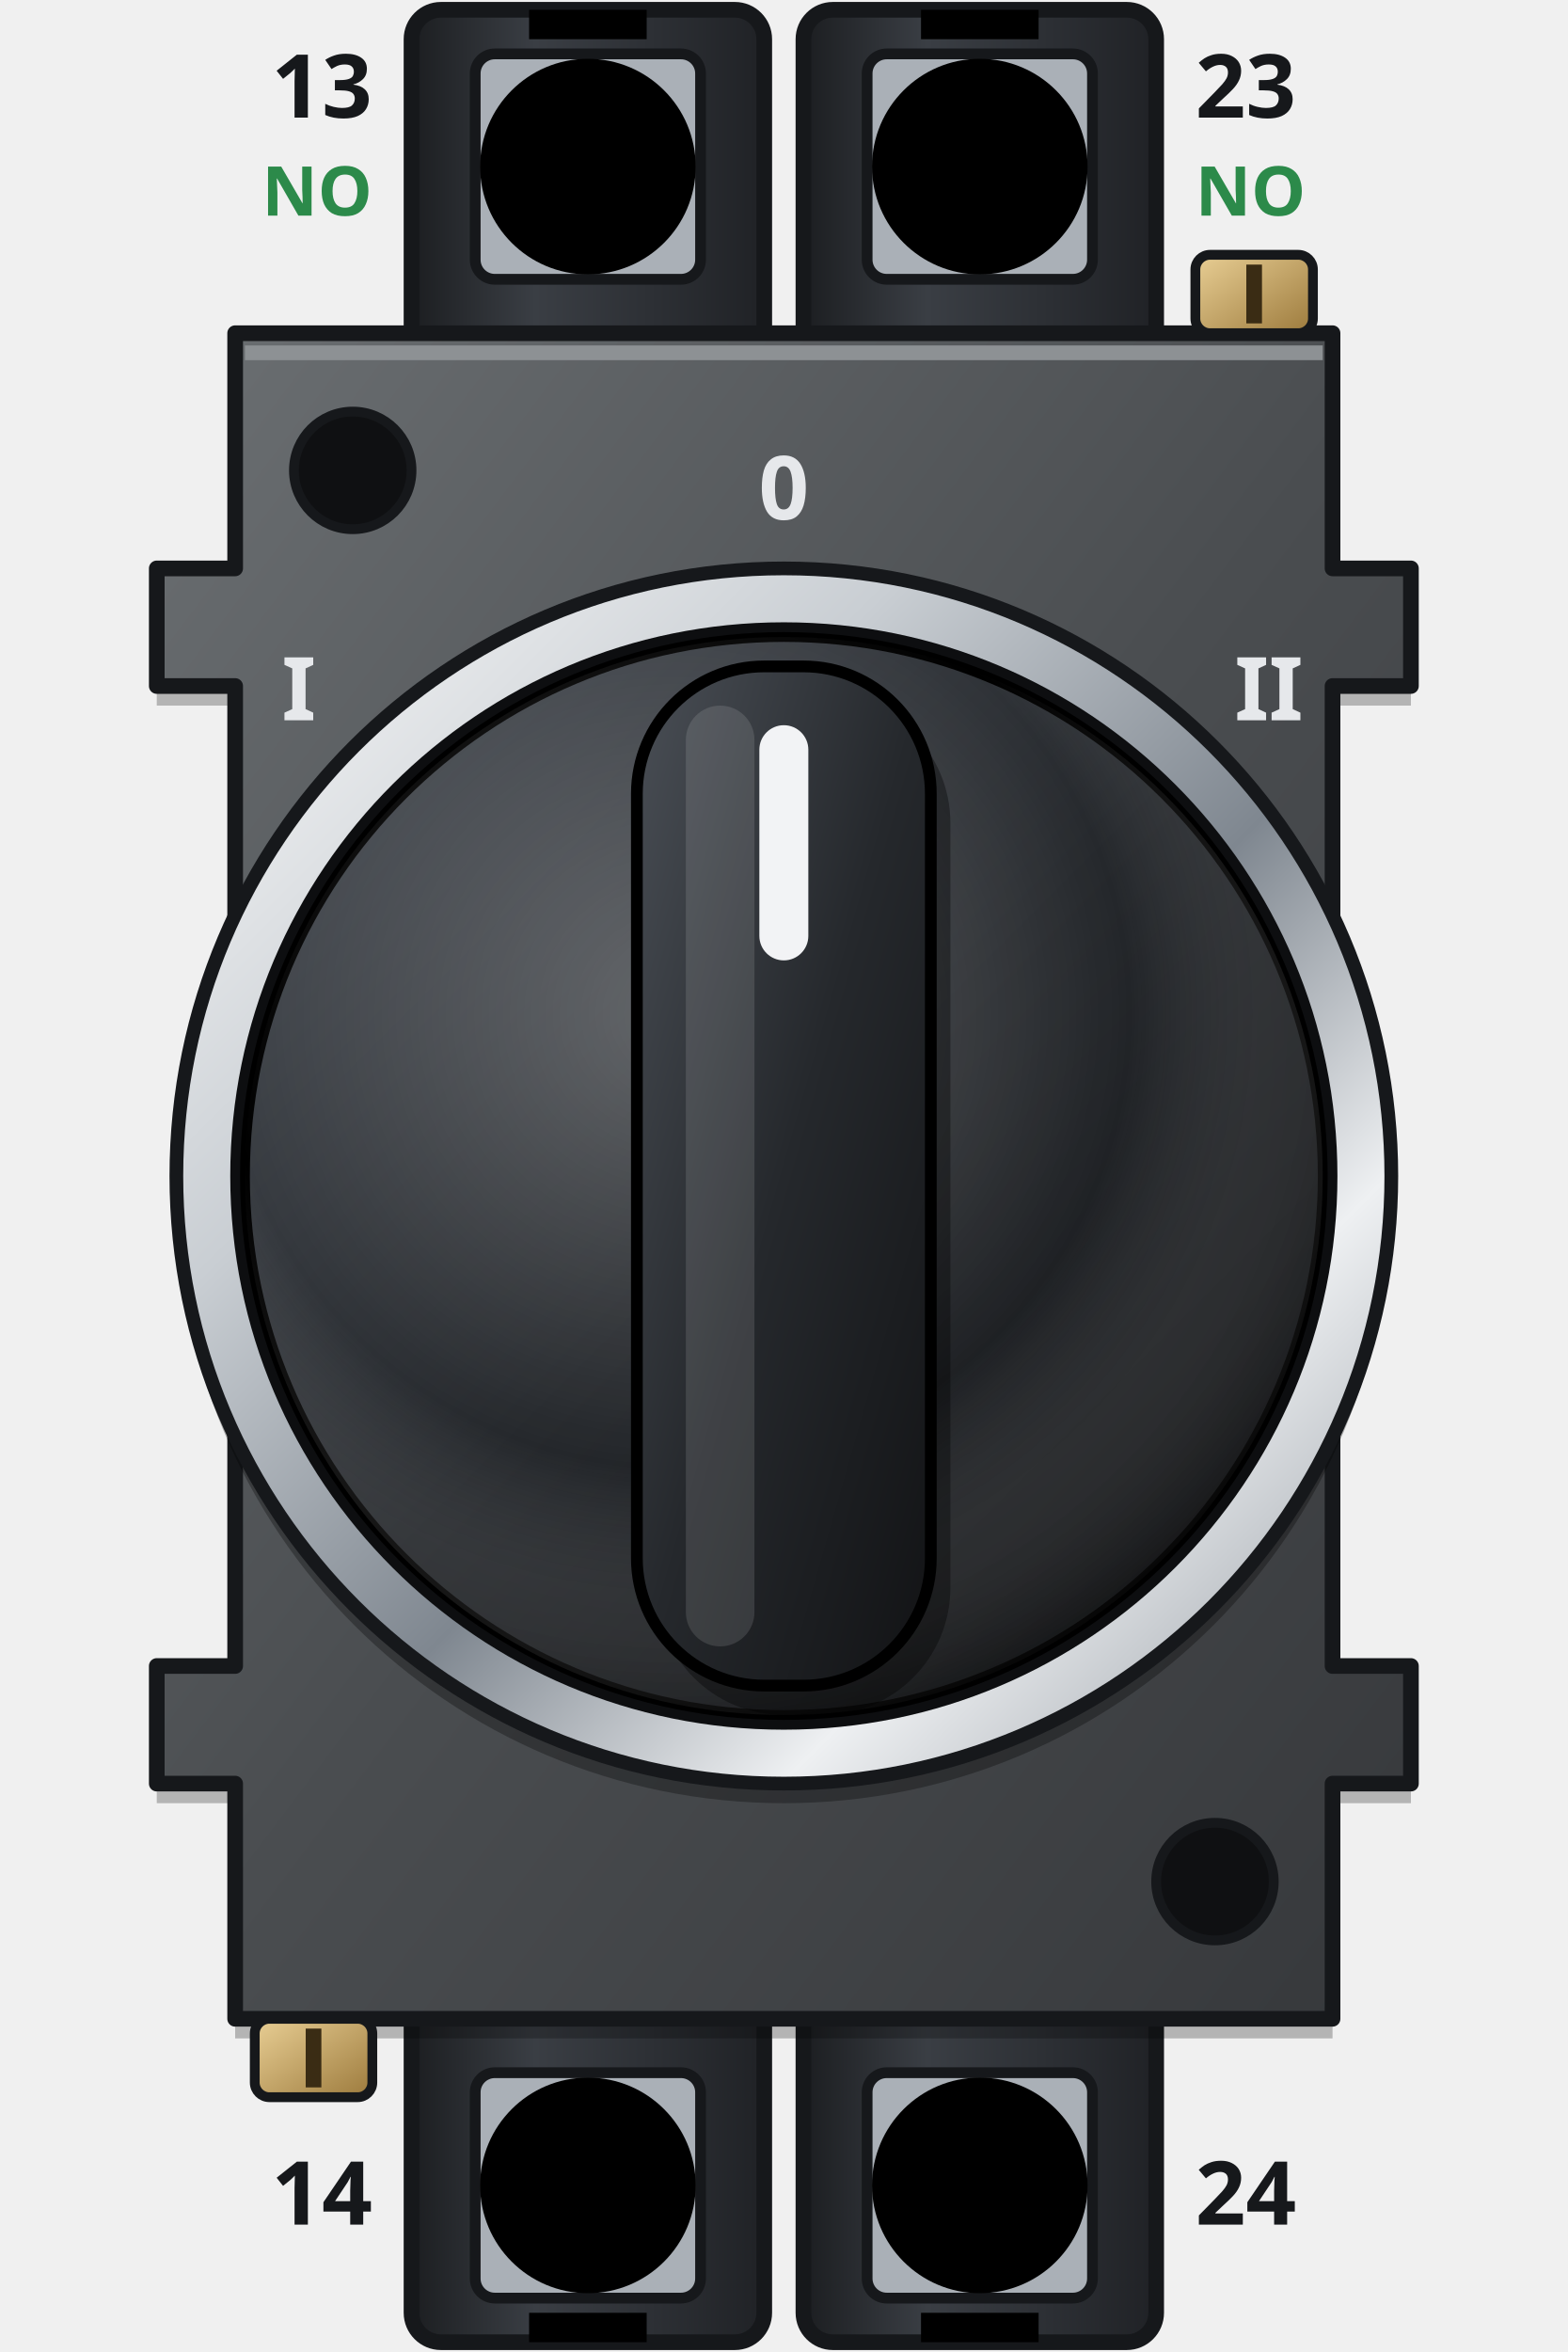
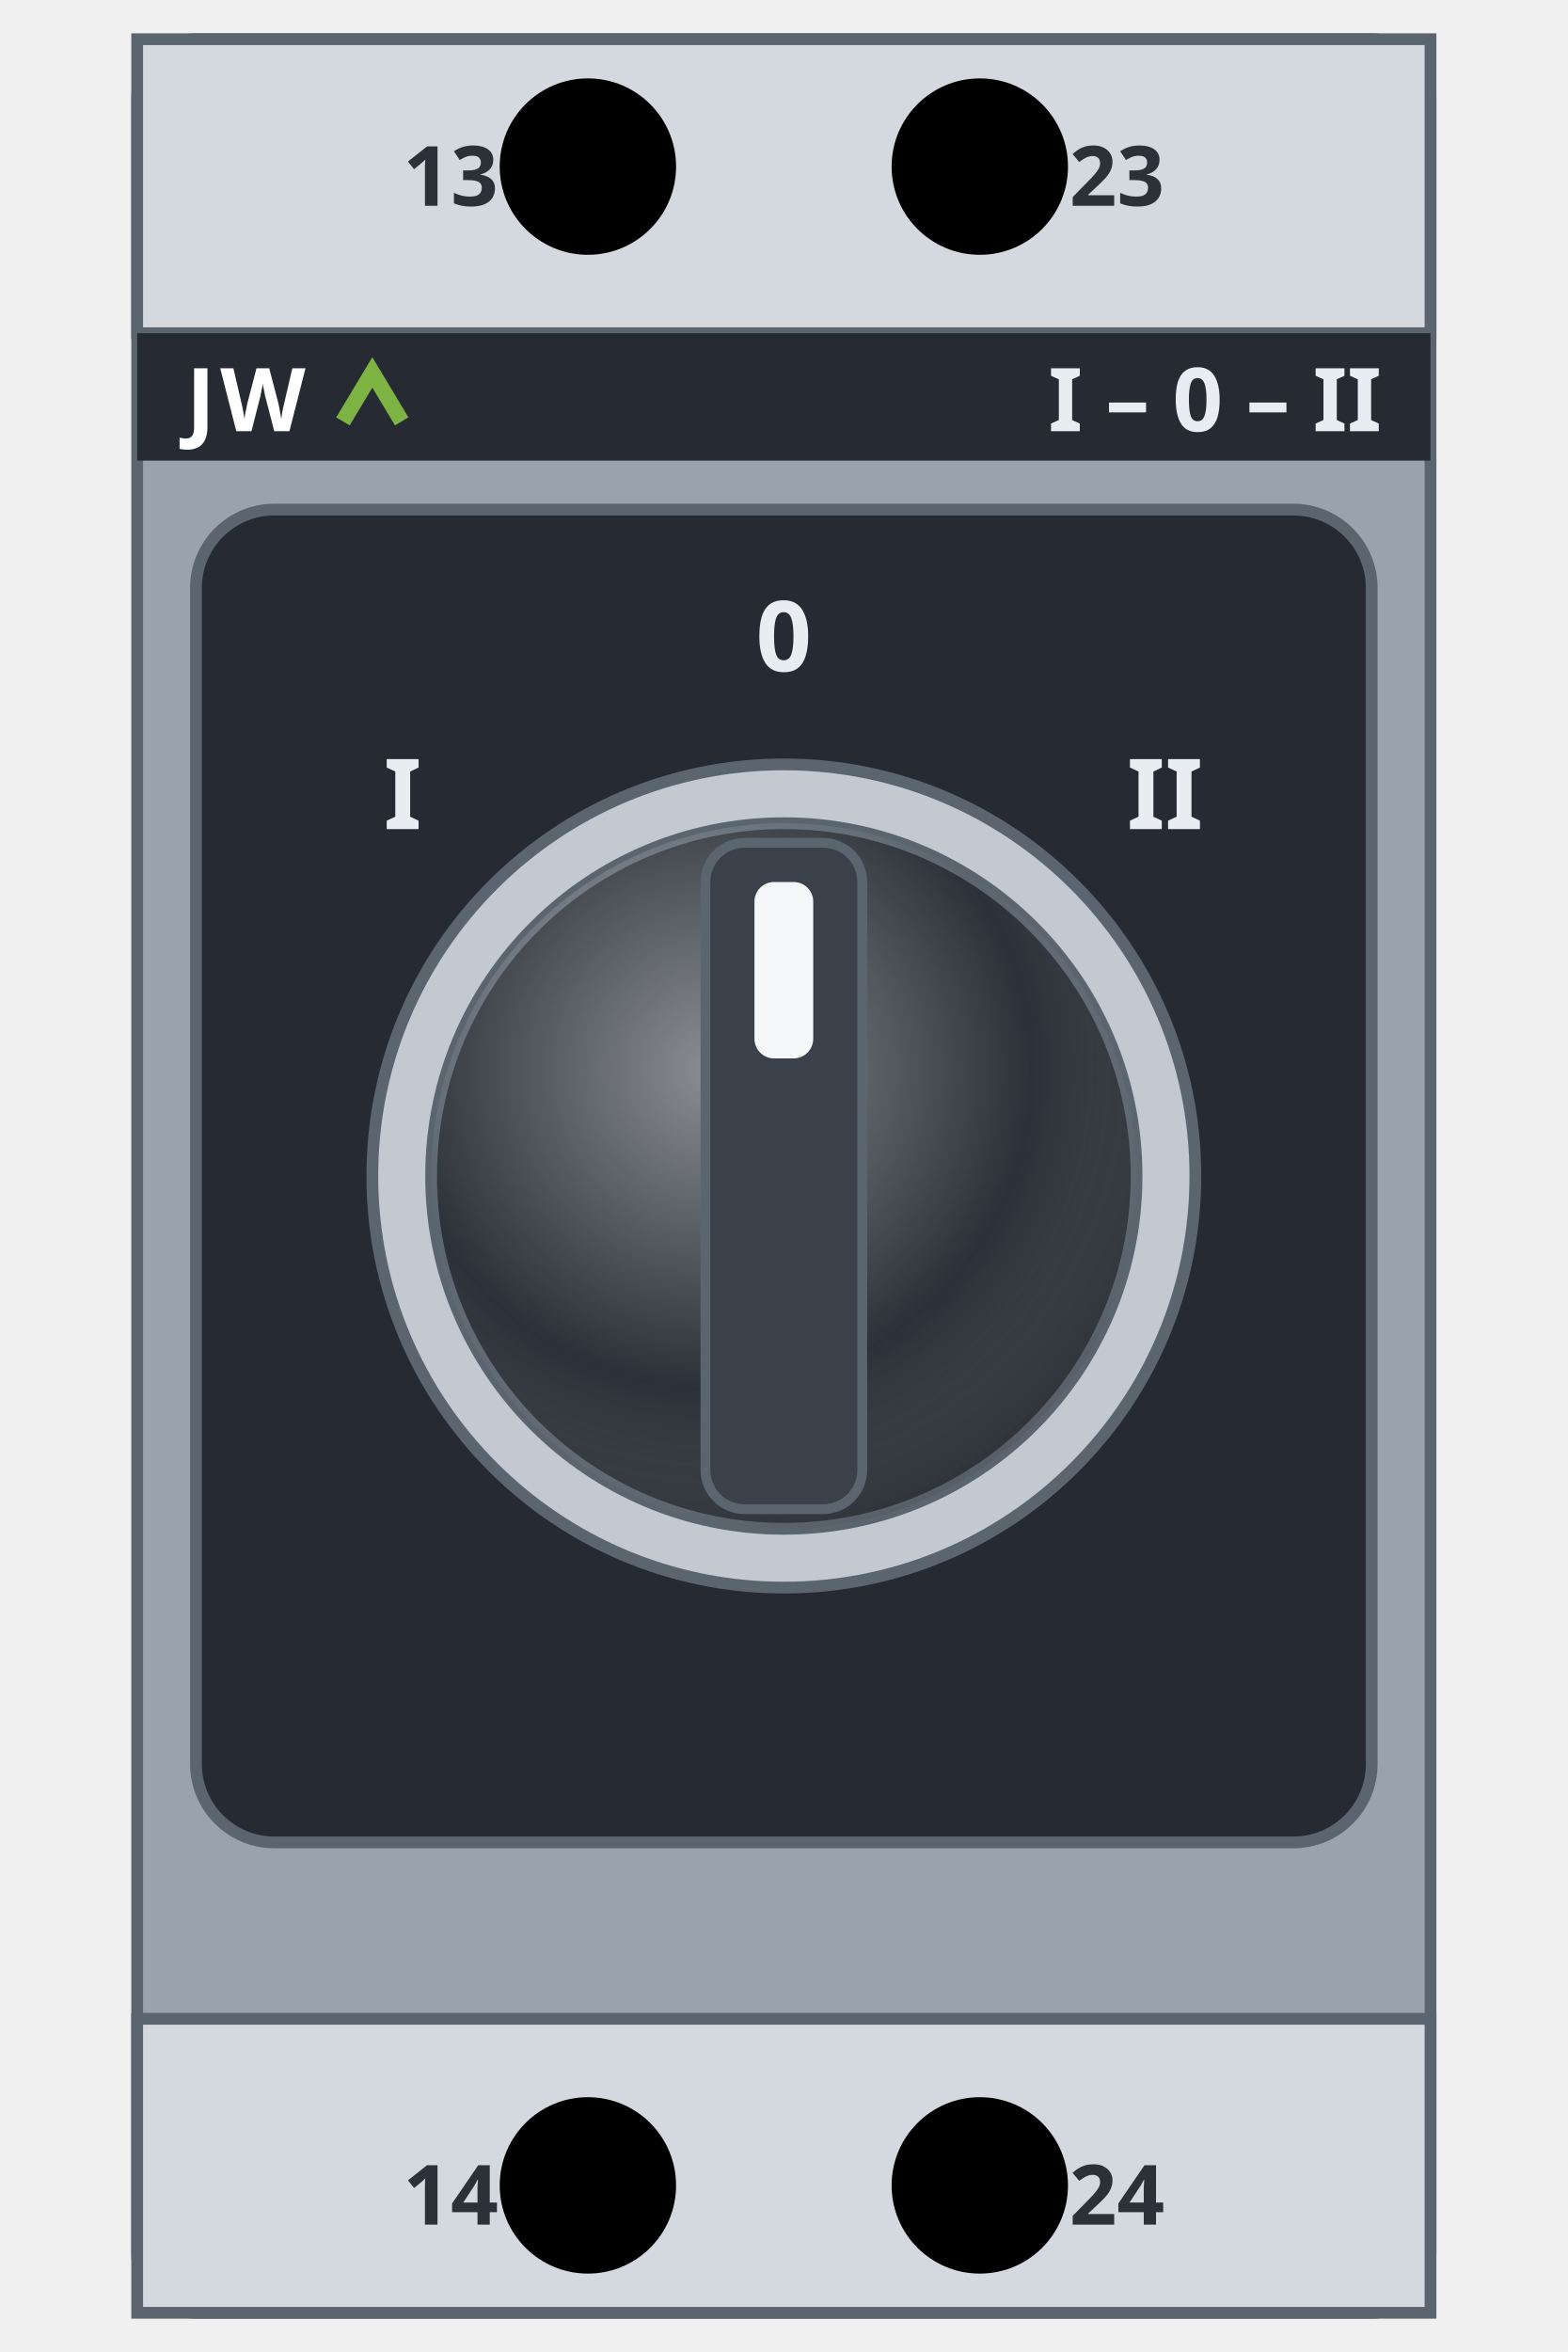
- <svg xmlns="http://www.w3.org/2000/svg" viewBox="0 0 160 240">
+ <svg xmlns="http://www.w3.org/2000/svg" viewBox="0 0 160 240" width="160" height="240" font-family="Segoe UI,Noto Sans,Arial,sans-serif">
  <defs>
-     <linearGradient id="selector3-zmk" x1="0" y1="0" x2="1" y2="1">
-       <stop offset="0" stop-color="#6b6f72" />
-       <stop offset=".5" stop-color="#4a4d50" />
-       <stop offset="1" stop-color="#36383b" />
-     </linearGradient>
-     <linearGradient id="selector3-chr" x1="0" y1="0" x2="1" y2="1">
-       <stop offset="0" stop-color="#fdfdfd" />
-       <stop offset=".3" stop-color="#c9ced3" />
-       <stop offset=".55" stop-color="#7f8790" />
-       <stop offset=".75" stop-color="#eef0f2" />
-       <stop offset="1" stop-color="#8a9199" />
-     </linearGradient>
-     <linearGradient id="selector3-brs" x1="0" y1="0" x2="1" y2="1">
-       <stop offset="0" stop-color="#e9cf95" />
-       <stop offset="1" stop-color="#9c7a3c" />
-     </linearGradient>
-     <linearGradient id="selector3-scr" x1="0" y1="0" x2="1" y2="1">
-       <stop offset="0" stop-color="#f4f6f8" />
-       <stop offset="1" stop-color="#a5acb4" />
-     </linearGradient>
-     <linearGradient id="selector3-blk" x1="0" y1="0" x2="1" y2="0">
-       <stop offset="0" stop-color="#1c1e21" />
-       <stop offset=".35" stop-color="#3a3e44" />
-       <stop offset="1" stop-color="#202226" />
-     </linearGradient>
-     <radialGradient id="selector3-off" cx=".45" cy=".4" r=".65">
-       <stop offset="0" stop-color="#000" stop-opacity=".35" />
-       <stop offset="1" stop-color="#000" stop-opacity=".62" />
+     <radialGradient id="jwm-shine" cx=".38" cy=".32" r=".7">
+       <stop offset="0" stop-color="#fff" stop-opacity=".95" />
+       <stop offset=".35" stop-color="#fff" stop-opacity=".35" />
+       <stop offset="1" stop-color="#fff" stop-opacity="0" />
    </radialGradient>
-     <radialGradient id="selector3-on" cx=".5" cy=".5" r=".5">
-       <stop offset="0" stop-color="#fff" stop-opacity=".95" />
-       <stop offset=".35" stop-color="#fff" stop-opacity=".45" />
-       <stop offset=".8" stop-color="#fff" stop-opacity="0" />
-       <stop offset="1" stop-color="#000" stop-opacity=".15" />
+     <radialGradient id="jwm-cap" cx=".4" cy=".35" r=".75">
+       <stop offset="0" stop-color="#fff" stop-opacity=".45" />
+       <stop offset=".6" stop-color="#fff" stop-opacity="0" />
+       <stop offset="1" stop-color="#000" stop-opacity=".25" />
    </radialGradient>
-     <radialGradient id="selector3-burn" cx=".55" cy=".5" r=".6">
-       <stop offset="0" stop-color="#1a1410" stop-opacity=".9" />
-       <stop offset=".6" stop-color="#2b211a" stop-opacity=".75" />
-       <stop offset="1" stop-color="#000" stop-opacity=".8" />
-     </radialGradient>
-     <radialGradient id="selector3-dome" cx=".4" cy=".35" r=".7">
-       <stop offset="0" stop-color="#fff" stop-opacity=".25" />
-       <stop offset=".6" stop-color="#fff" stop-opacity="0" />
-       <stop offset="1" stop-color="#000" stop-opacity=".35" />
-     </radialGradient>
-     <linearGradient id="selector3-knob" x1="0" y1="0" x2="1" y2="1">
-       <stop offset="0" stop-color="#4a4f56" />
-       <stop offset=".5" stop-color="#25282c" />
-       <stop offset="1" stop-color="#121315" />
-     </linearGradient>
  </defs>
-   <rect x="42.0" y="1" width="36" height="238" rx="3" fill="url(#selector3-blk)" stroke="#16181b" stroke-width="1.6" />
-   <rect x="54" y="1" width="12" height="3" fill="#000" />
-   <rect x="54" y="236" width="12" height="3" fill="#000" />
-   <rect x="48.5" y="5.5" width="23.0" height="23.0" rx="2" fill="#aab0b7" stroke="#16181b" stroke-width="1.1" />
-   <circle cx="60" cy="17" r="8.5" fill="url(#selector3-scr)" stroke="#16181b" stroke-width="1.3" />
-   <path d="M55.3 17H64.7M60 12.3V21.7" stroke="#16181b" stroke-width="2.3" stroke-linecap="round" />
-   <rect x="48.5" y="211.5" width="23.0" height="23.0" rx="2" fill="#aab0b7" stroke="#16181b" stroke-width="1.1" />
-   <circle cx="60" cy="223" r="8.5" fill="url(#selector3-scr)" stroke="#16181b" stroke-width="1.3" />
-   <path d="M55.3 223H64.7M60 218.3V227.7" stroke="#16181b" stroke-width="2.3" stroke-linecap="round" />
-   <circle class="jw-term" data-term="13" cx="60" cy="17" r="11" />
-   <circle class="jw-term" data-term="14" cx="60" cy="223" r="11" />
-   <text x="38.0" y="12" text-anchor="end" font-family="sans-serif" font-size="9" font-weight="700" fill="#16181b">13</text>
-   <text x="38.0" y="22" text-anchor="end" font-family="sans-serif" font-size="7" font-weight="800" fill="#2c8a4a">NO</text>
-   <text x="38.0" y="227" text-anchor="end" font-family="sans-serif" font-size="9" font-weight="700" fill="#16181b">14</text>
-   <rect x="82.0" y="1" width="36" height="238" rx="3" fill="url(#selector3-blk)" stroke="#16181b" stroke-width="1.6" />
-   <rect x="94" y="1" width="12" height="3" fill="#000" />
-   <rect x="94" y="236" width="12" height="3" fill="#000" />
-   <rect x="88.5" y="5.5" width="23.0" height="23.0" rx="2" fill="#aab0b7" stroke="#16181b" stroke-width="1.1" />
-   <circle cx="100" cy="17" r="8.5" fill="url(#selector3-scr)" stroke="#16181b" stroke-width="1.3" />
-   <path d="M95.3 17H104.7M100 12.3V21.7" stroke="#16181b" stroke-width="2.3" stroke-linecap="round" />
-   <rect x="88.5" y="211.5" width="23.0" height="23.0" rx="2" fill="#aab0b7" stroke="#16181b" stroke-width="1.1" />
-   <circle cx="100" cy="223" r="8.5" fill="url(#selector3-scr)" stroke="#16181b" stroke-width="1.3" />
-   <path d="M95.3 223H104.7M100 218.3V227.7" stroke="#16181b" stroke-width="2.3" stroke-linecap="round" />
-   <circle class="jw-term" data-term="23" cx="100" cy="17" r="11" />
-   <circle class="jw-term" data-term="24" cx="100" cy="223" r="11" />
-   <text x="122.0" y="12" text-anchor="start" font-family="sans-serif" font-size="9" font-weight="700" fill="#16181b">23</text>
-   <text x="122.0" y="22" text-anchor="start" font-family="sans-serif" font-size="7" font-weight="800" fill="#2c8a4a">NO</text>
-   <text x="122.0" y="227" text-anchor="start" font-family="sans-serif" font-size="9" font-weight="700" fill="#16181b">24</text>
-   <path d="M24 34 H136 V58 H144 V70 H136 V170 H144 V182 H136 V206 H24 V182 H16 V170 H24 V70 H16 V58 H24 Z" transform="translate(0 2)" fill="#000" opacity=".25" />
-   <path d="M24 34 H136 V58 H144 V70 H136 V170 H144 V182 H136 V206 H24 V182 H16 V170 H24 V70 H16 V58 H24 Z" fill="url(#selector3-zmk)" stroke="#16181b" stroke-width="1.6" stroke-linejoin="round" />
-   <path d="M25 36 H135" stroke="#8d9194" stroke-width="1.5" />
-   <circle cx="36" cy="48" r="6" fill="#0f1012" stroke="#16181b" />
-   <circle cx="124" cy="192" r="6" fill="#0f1012" stroke="#16181b" />
-   <rect x="122" y="26" width="12" height="8" rx="1.5" fill="url(#selector3-brs)" stroke="#16181b" />
-   <line x1="128" y1="27" x2="128" y2="33" stroke="#3a2c14" stroke-width="1.6" />
-   <rect x="26" y="206" width="12" height="8" rx="1.5" fill="url(#selector3-brs)" stroke="#16181b" />
-   <line x1="32" y1="207" x2="32" y2="213" stroke="#3a2c14" stroke-width="1.6" />
-   <text x="30.5" y="73.5" text-anchor="middle" font-family="sans-serif" font-size="9" font-weight="800" fill="#e6e8eb">I</text>
-   <text x="80.0" y="53.0" text-anchor="middle" font-family="sans-serif" font-size="9" font-weight="800" fill="#e6e8eb">0</text>
-   <text x="129.5" y="73.5" text-anchor="middle" font-family="sans-serif" font-size="9" font-weight="800" fill="#e6e8eb">II</text>
-   <circle cx="80" cy="122" r="62" fill="#000" opacity=".3" />
-   <circle cx="80" cy="120" r="62" fill="url(#selector3-chr)" stroke="#16181b" stroke-width="1.4" />
-   <circle cx="80" cy="120" r="56.5" fill="#0d0e10" />
-   <g data-action="position" data-kind="cycle" data-options="-1,0,1">
-     <circle cx="80" cy="120" r="62" fill="#000" opacity="0" />
-     <circle cx="80" cy="120" r="55" fill="url(#selector3-knob)" stroke="#000" stroke-width="1" />
-     <circle cx="80" cy="120" r="55" fill="url(#selector3-dome)" />
+   <rect x="14" y="4" width="132" height="232" rx="6" fill="#9aa3ad" stroke="#5b6570" stroke-width="1.2" />
+   <rect x="14" y="4" width="132" height="30" fill="#d4d9df" stroke="#5b6570" stroke-width="1.2" />
+   <rect x="14" y="206" width="132" height="30" fill="#d4d9df" stroke="#5b6570" stroke-width="1.2" />
+   <circle cx="60" cy="17" r="8" fill="#f4f6f8" stroke="#5b6570" stroke-width="1.2" />
+   <circle cx="60" cy="17" r="5.8" fill="none" stroke="#c9cfd6" stroke-width="1" />
+   <path d="M56.0 17h8 M60 13.0v8" fill="none" stroke="#39414b" stroke-width="1.8" stroke-linecap="round" />
+   <circle class="jw-term" data-term="13" cx="60" cy="17" r="9" />
+   <circle cx="100" cy="17" r="8" fill="#f4f6f8" stroke="#5b6570" stroke-width="1.2" />
+   <circle cx="100" cy="17" r="5.8" fill="none" stroke="#c9cfd6" stroke-width="1" />
+   <path d="M96.0 17h8 M100 13.0v8" fill="none" stroke="#39414b" stroke-width="1.8" stroke-linecap="round" />
+   <circle class="jw-term" data-term="23" cx="100" cy="17" r="9" />
+   <circle cx="60" cy="223" r="8" fill="#f4f6f8" stroke="#5b6570" stroke-width="1.2" />
+   <circle cx="60" cy="223" r="5.8" fill="none" stroke="#c9cfd6" stroke-width="1" />
+   <path d="M56.0 223h8 M60 219.0v8" fill="none" stroke="#39414b" stroke-width="1.8" stroke-linecap="round" />
+   <circle class="jw-term" data-term="14" cx="60" cy="223" r="9" />
+   <circle cx="100" cy="223" r="8" fill="#f4f6f8" stroke="#5b6570" stroke-width="1.2" />
+   <circle cx="100" cy="223" r="5.8" fill="none" stroke="#c9cfd6" stroke-width="1" />
+   <path d="M96.0 223h8 M100 219.0v8" fill="none" stroke="#39414b" stroke-width="1.8" stroke-linecap="round" />
+   <circle class="jw-term" data-term="24" cx="100" cy="223" r="9" />
+   <text x="46" y="21" font-size="8.5" font-weight="700" fill="#2b3138" text-anchor="middle">13</text>
+   <text x="114" y="21" font-size="8.5" font-weight="700" fill="#2b3138" text-anchor="middle">23</text>
+   <text x="46" y="227" font-size="8.5" font-weight="700" fill="#2b3138" text-anchor="middle">14</text>
+   <text x="114" y="227" font-size="8.5" font-weight="700" fill="#2b3138" text-anchor="middle">24</text>
+   <rect x="14" y="34" width="132" height="13" fill="#262b33" />
+   <text x="19" y="44" font-size="9" font-weight="800" fill="#fff" text-anchor="start" letter-spacing=".5">JW</text>
+   <path d="M35 43 l3 -5 l3 5" fill="none" stroke="#7cb342" stroke-width="1.6" />
+   <text x="141" y="44" font-size="9" font-weight="700" fill="#e9edf1" text-anchor="end">I – 0 – II</text>
+   <rect x="20" y="52" width="120" height="136" rx="8" fill="#262b33" stroke="#5b6570" stroke-width="1.2" />
+   <text x="41.1" y="84.6" font-size="10" font-weight="800" fill="#e9edf1" text-anchor="middle">I</text>
+   <text x="80.0" y="68.5" font-size="10" font-weight="800" fill="#e9edf1" text-anchor="middle">0</text>
+   <text x="118.9" y="84.6" font-size="10" font-weight="800" fill="#e9edf1" text-anchor="middle">II</text>
+   <circle cx="80" cy="120" r="42" fill="#c3c9d0" stroke="#5b6570" stroke-width="1.2" />
+   <g data-action="position" data-kind="cycle" data-options="-1,0,1" style="cursor:pointer">
    <g data-rotate="out.position:-1:1:-45:45:80:120">
-       <rect x="65" y="68" width="30" height="104" rx="13" fill="#000" opacity=".35" transform="translate(2 3)" />
-       <rect x="65" y="68" width="30" height="104" rx="13" fill="url(#selector3-knob)" stroke="#000" stroke-width="1.2" />
-       <rect x="70" y="72" width="7" height="96" rx="3.5" fill="#fff" opacity=".12" />
-       <rect x="77.5" y="74" width="5" height="24" rx="2.5" fill="#f2f3f5" />
+       <circle cx="80" cy="120" r="36" fill="#2b3138" stroke="#5b6570" stroke-width="1.2" />
+       <circle cx="80" cy="120" r="36" fill="url(#jwm-cap)" stroke="none" stroke-width="0" />
+       <rect x="72" y="86" width="16" height="68" rx="4" fill="#3a414b" stroke="#5b6570" stroke-width="1" />
+       <rect x="77" y="90" width="6" height="18" rx="2" fill="#f4f6f8" stroke="none" stroke-width="0" />
    </g>
  </g>
</svg>
